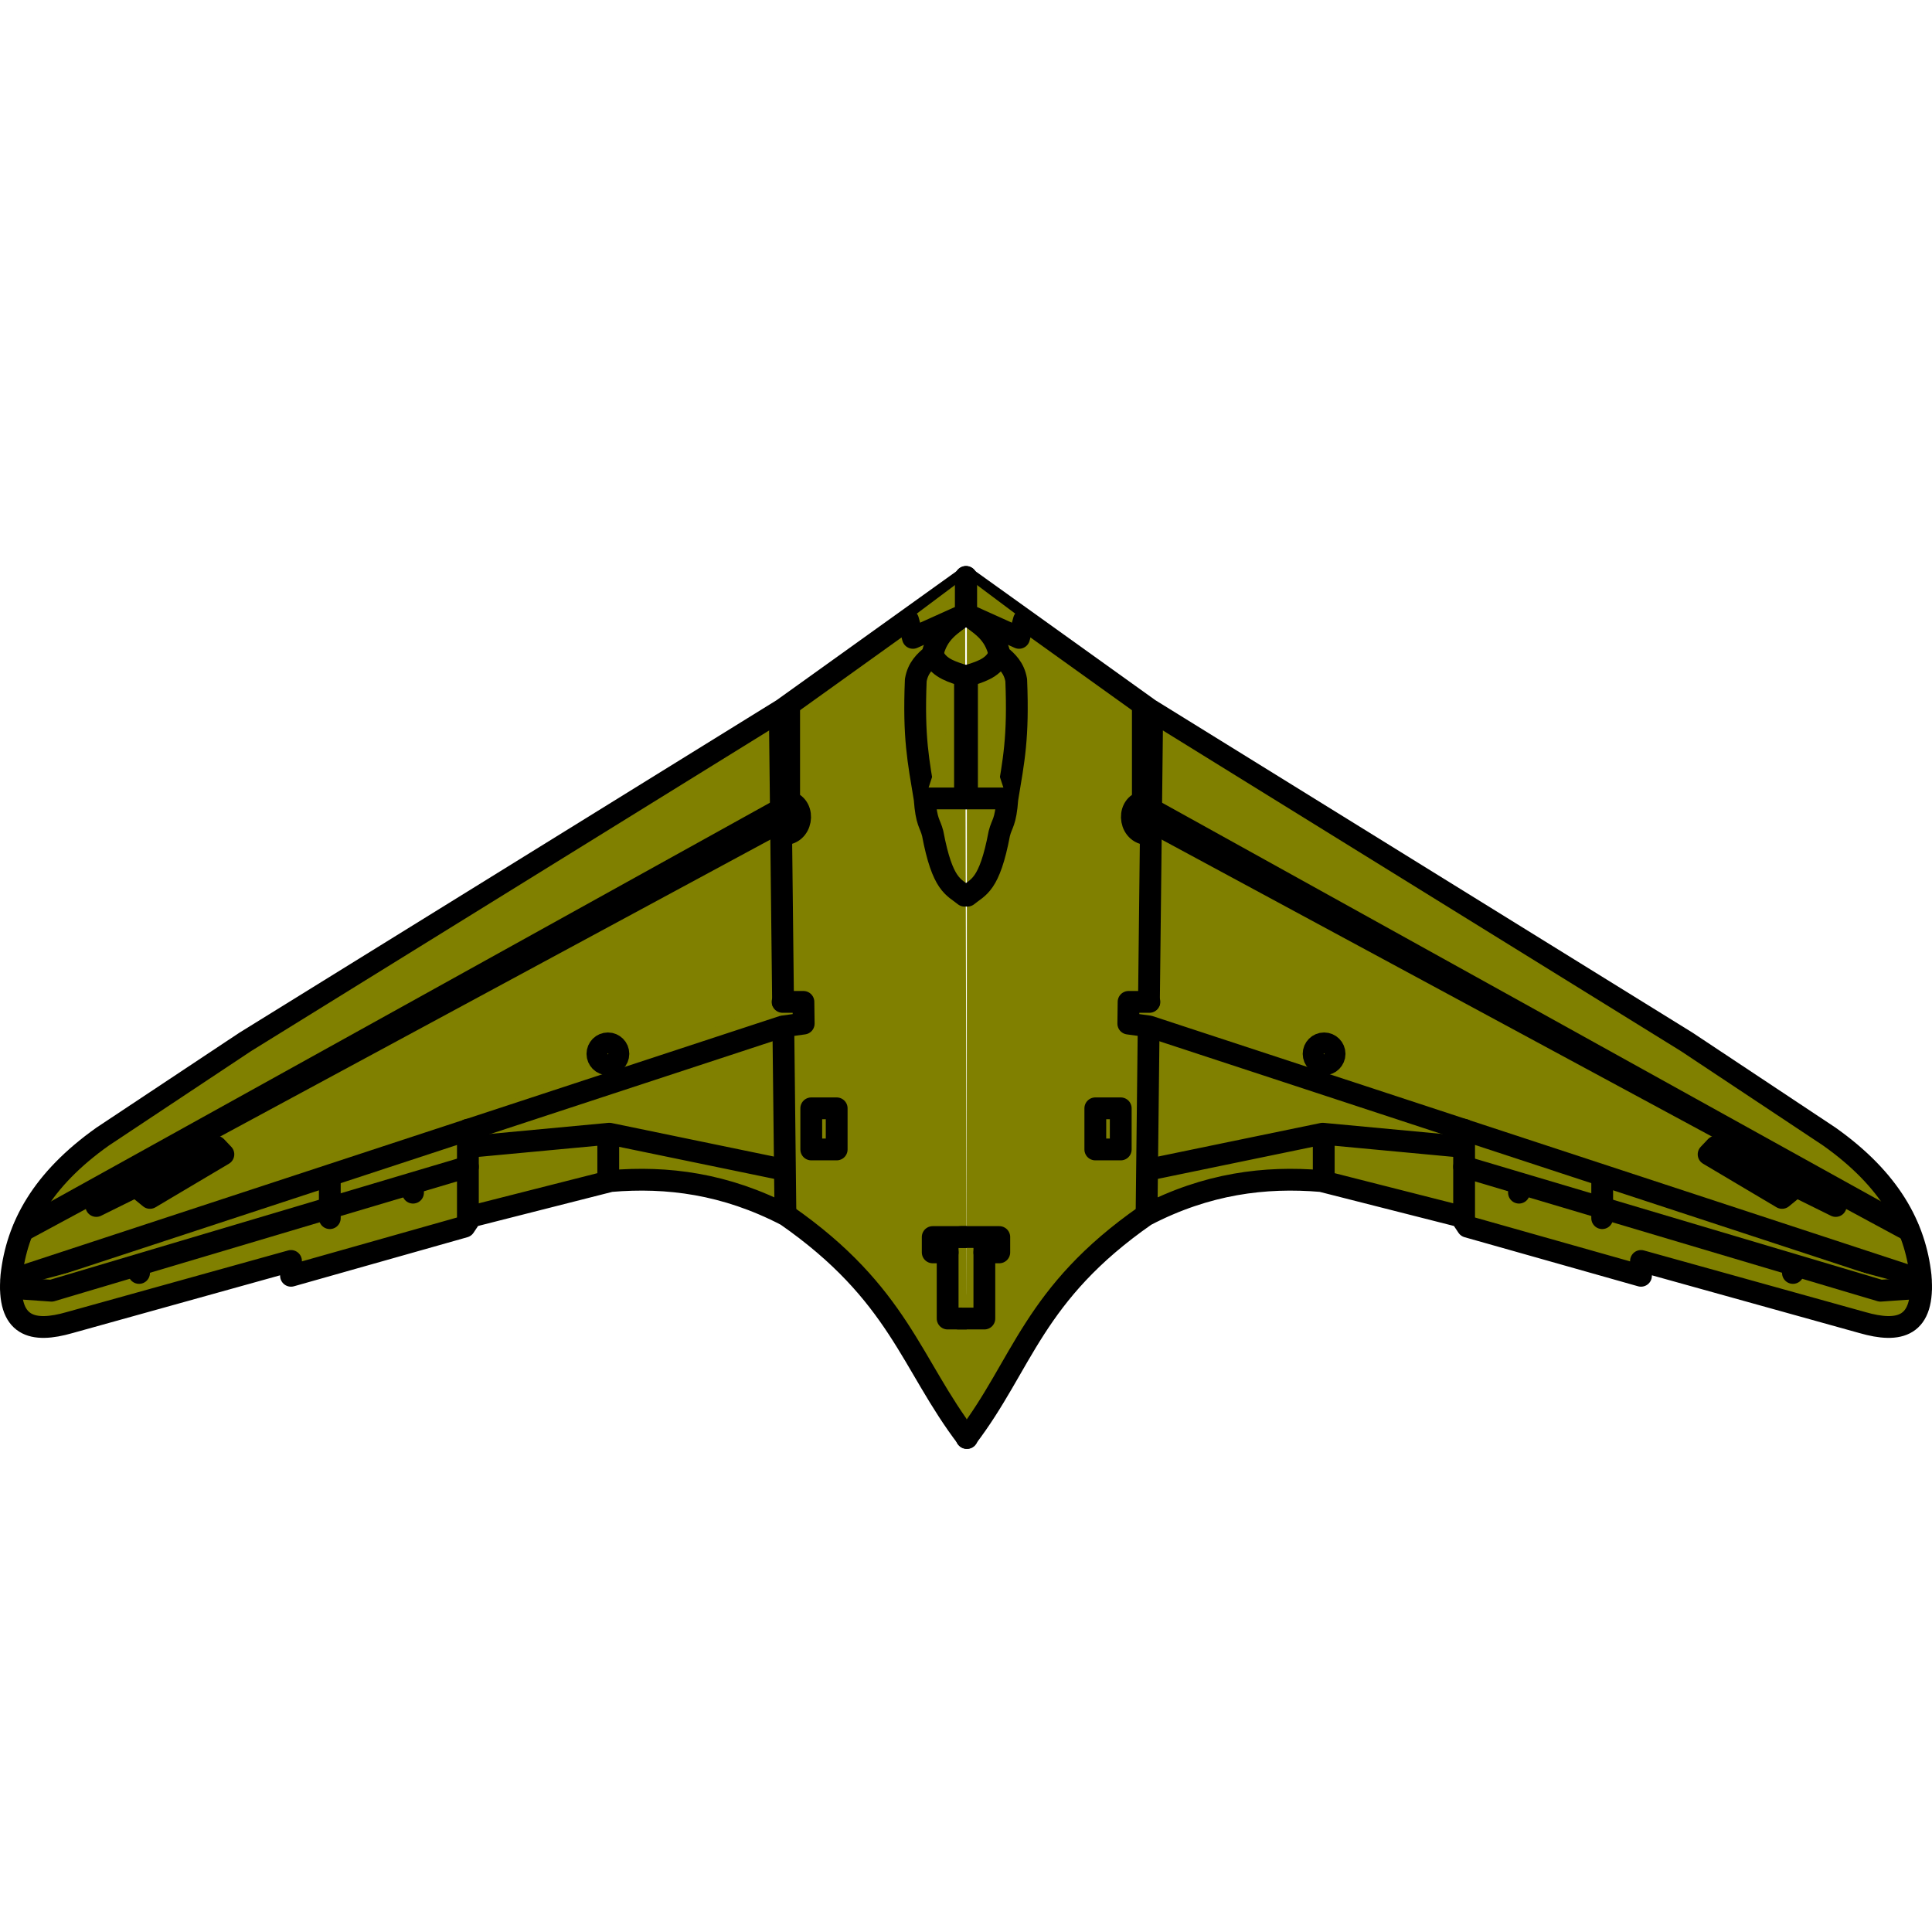
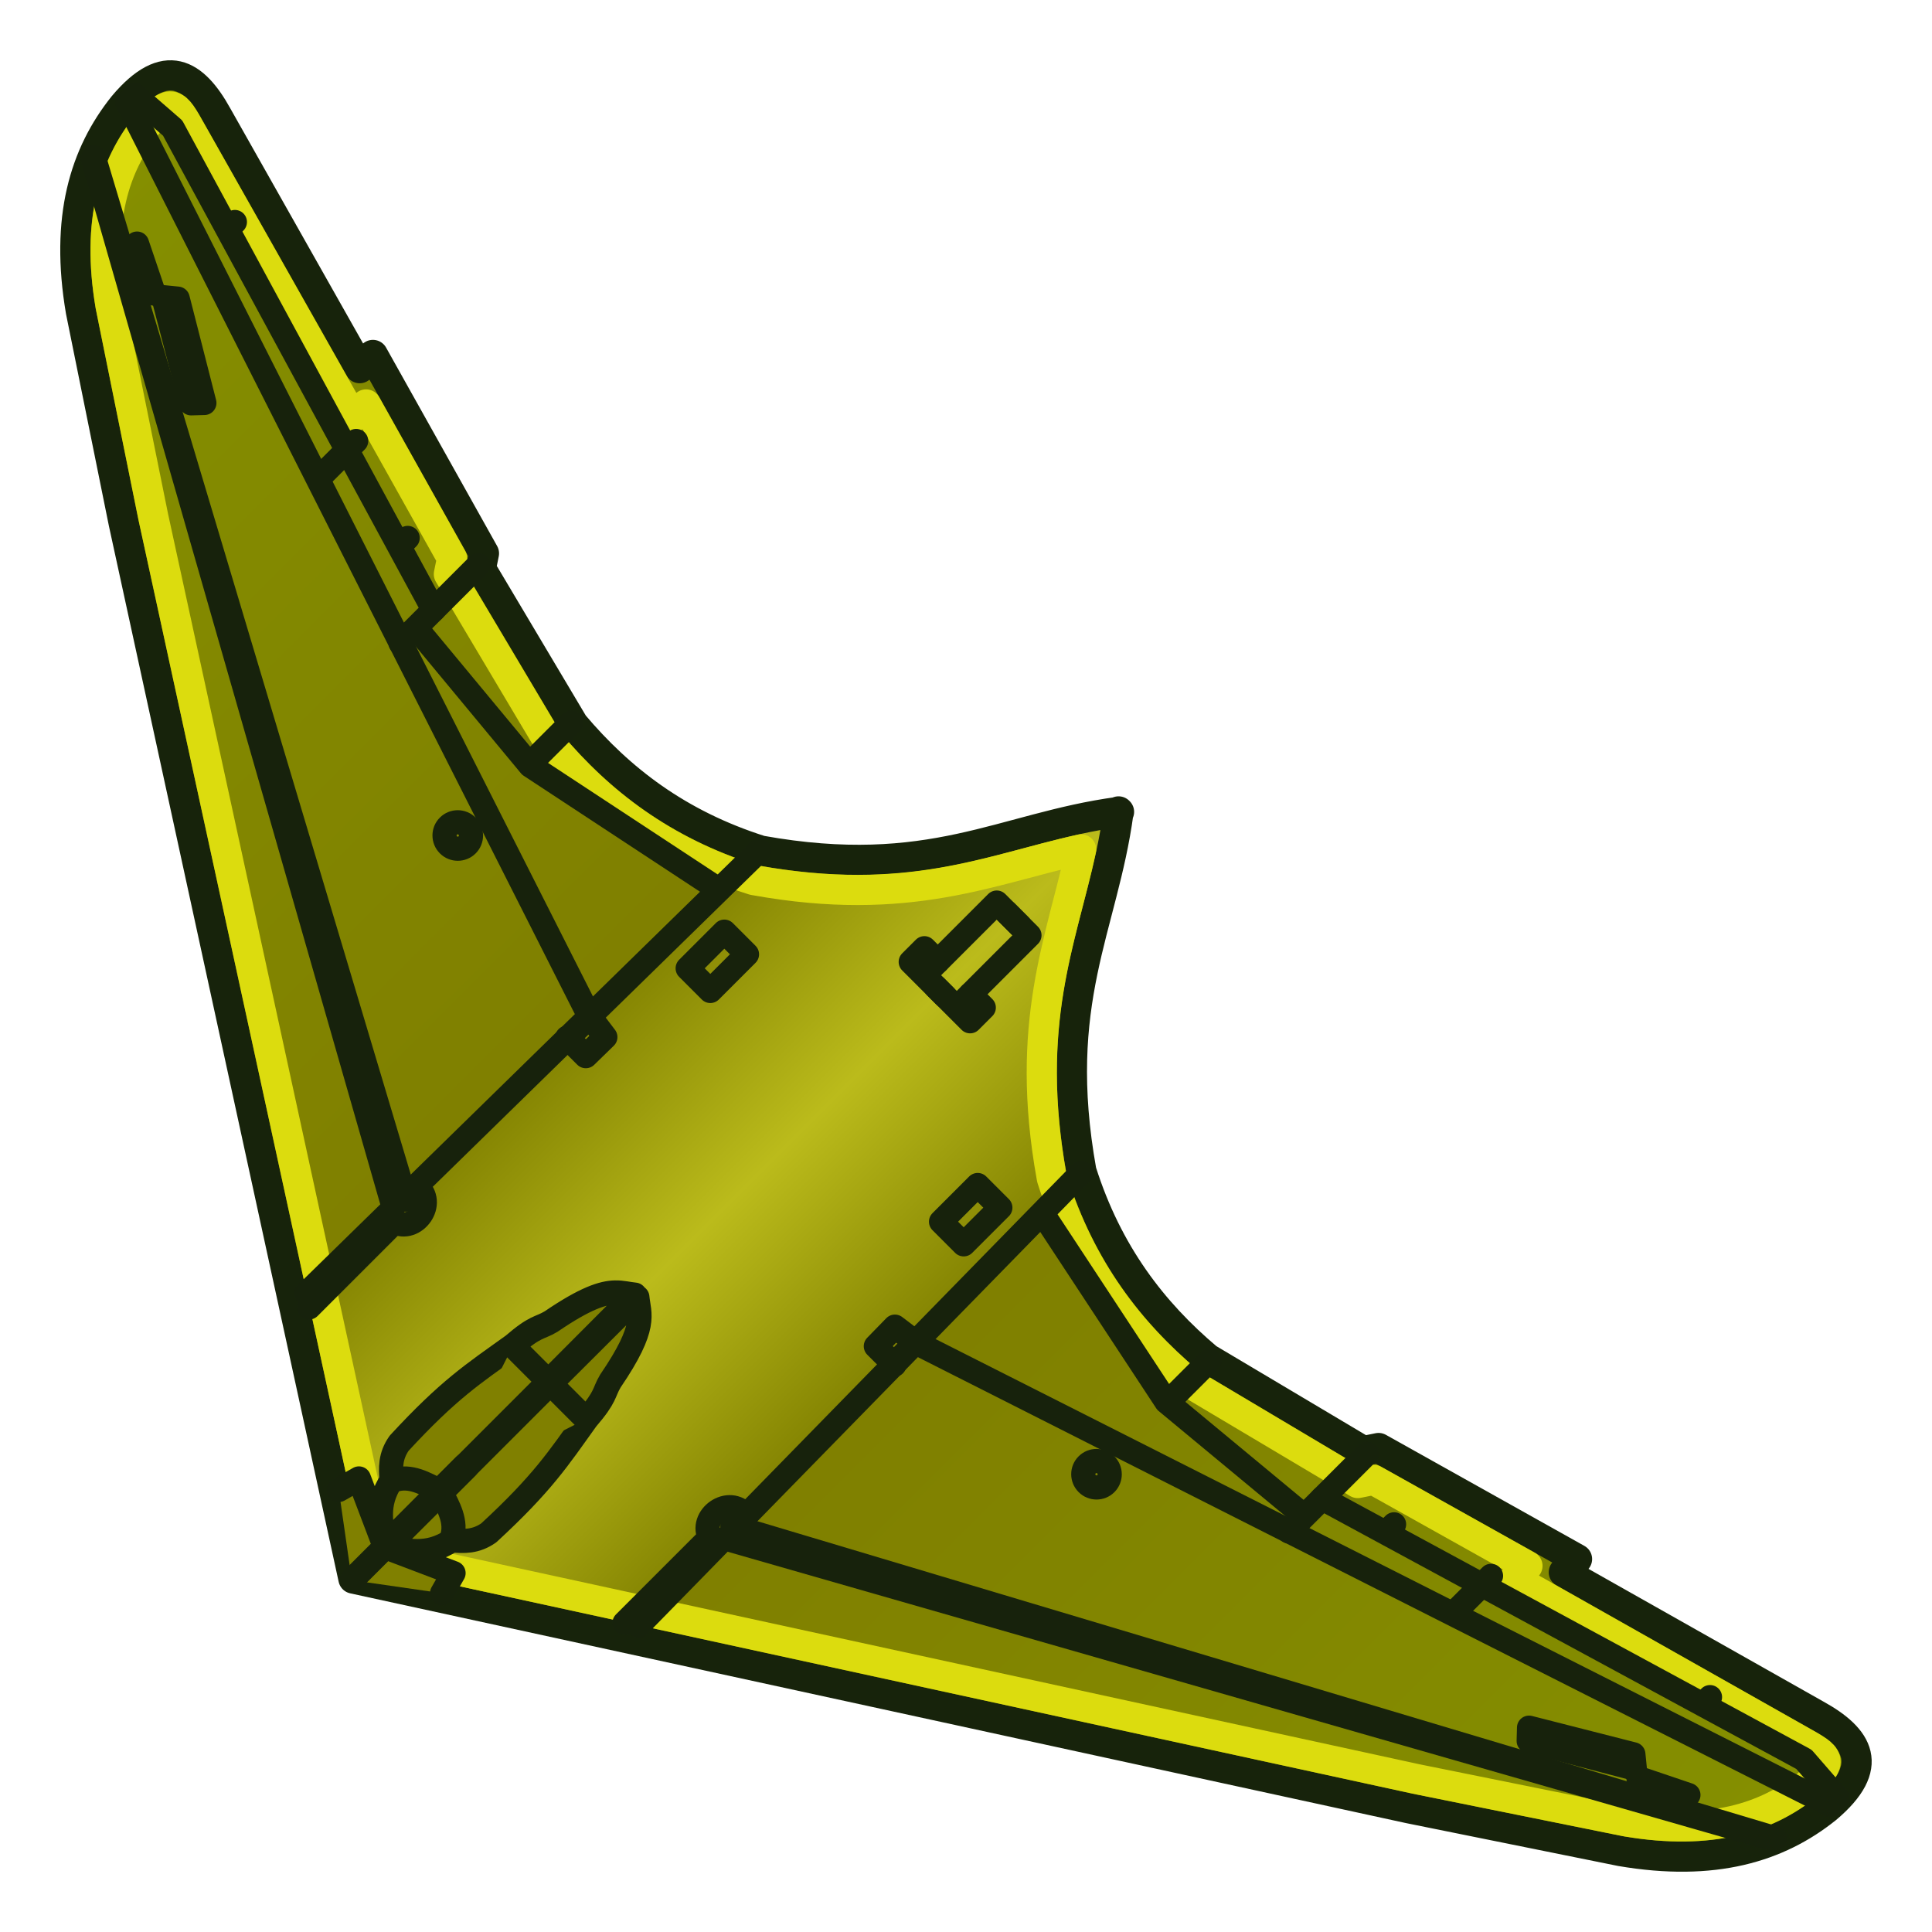
- <svg xmlns="http://www.w3.org/2000/svg" width="64" height="64" id="svg2" version="1.1">
-   <defs id="defs4" />
-   <g id="layer2" transform="translate(-19.17554,-217.8161)">
-     <g id="g3043" style="fill:#808000;stroke:#000000;stroke-width:5;stroke-miterlimit:4;stroke-dasharray:none" transform="matrix(0.1444112,0,0,0.1444112,16.60443,222.5759)">
-       <path id="path2997" d="m 239.163,99.753 -41.835,29.988 -123.242,76.284 -32.723,21.728 c -14.002,9.924 -19.707,20.701 -20.943,31.938 -1.013,11.808 4.911,13.166 13.351,10.733 L 84.557,256.288 v 3.403 l 39.791,-11.257 1.571,-2.356 31.938,-8.115 c 13,-1.109 26.33,0.592 40.315,7.854 25.882,18.009 28.548,34.168 41.468,51.079" style="color:#000000;display:inline;overflow:visible;visibility:visible;fill:#808000;stroke:#000000;stroke-width:5;stroke-linecap:round;stroke-linejoin:round;stroke-miterlimit:4;stroke-dasharray:none;stroke-dashoffset:0;stroke-opacity:1;marker:none;enable-background:accumulate" />
-       <path id="path2999" d="m 196.68,130.389 1.296,115.231" style="color:#000000;display:inline;overflow:visible;visibility:visible;fill:#808000;stroke:#000000;stroke-width:5;stroke-linecap:round;stroke-linejoin:round;stroke-miterlimit:4;stroke-dasharray:none;stroke-dashoffset:0;stroke-opacity:1;marker:none;enable-background:accumulate" />
-       <path id="path3001" d="m 198.826,128.93 v 21.99 c 4.02,1.144 3.054,7.851 -1.636,7.461" style="color:#000000;display:inline;overflow:visible;visibility:visible;fill:#808000;stroke:#000000;stroke-width:5;stroke-linecap:round;stroke-linejoin:round;stroke-miterlimit:4;stroke-dasharray:none;stroke-dashoffset:0;stroke-opacity:1;marker:none;enable-background:accumulate" />
-       <path id="path3003" d="m 197.321,196.863 h 4.778 l 0.066,4.974 -4.778,0.654 -176.932,58.123" style="color:#000000;display:inline;overflow:visible;visibility:visible;fill:#808000;stroke:#000000;stroke-width:5;stroke-linecap:round;stroke-linejoin:round;stroke-miterlimit:4;stroke-dasharray:none;stroke-dashoffset:0;stroke-opacity:1;marker:none;enable-background:accumulate" />
-       <path id="path3005" d="m 20.362,262.465 9.256,0.648 95.516,-28.422" style="color:#000000;display:inline;overflow:visible;visibility:visible;fill:#808000;stroke:#000000;stroke-width:5;stroke-linecap:round;stroke-linejoin:round;stroke-miterlimit:4;stroke-dasharray:none;stroke-dashoffset:0;stroke-opacity:1;marker:none;enable-background:accumulate" />
-       <path id="path3007" d="m 93.458,236.785 v 9.686" style="color:#000000;display:inline;overflow:visible;visibility:visible;fill:#808000;stroke:#000000;stroke-width:5;stroke-linecap:round;stroke-linejoin:round;stroke-miterlimit:4;stroke-dasharray:none;stroke-dashoffset:0;stroke-opacity:1;marker:none;enable-background:accumulate" />
-       <path id="path3009" d="M 125.134,246.21 V 226.183" style="color:#000000;display:inline;overflow:visible;visibility:visible;fill:#808000;stroke:#000000;stroke-width:5;stroke-linecap:round;stroke-linejoin:round;stroke-miterlimit:4;stroke-dasharray:none;stroke-dashoffset:0;stroke-opacity:1;marker:none;enable-background:accumulate" />
-       <path id="path3011" d="m 125.395,230.11 32.2,-3.011 39.922,8.246" style="color:#000000;display:inline;overflow:visible;visibility:visible;fill:#808000;stroke:#000000;stroke-width:5;stroke-linecap:round;stroke-linejoin:round;stroke-miterlimit:4;stroke-dasharray:none;stroke-dashoffset:0;stroke-opacity:1;marker:none;enable-background:accumulate" />
-       <path id="path3013" d="m 157.333,227.23 v 10.733" style="color:#000000;display:inline;overflow:visible;visibility:visible;fill:#808000;stroke:#000000;stroke-width:5;stroke-linecap:round;stroke-linejoin:round;stroke-miterlimit:4;stroke-dasharray:none;stroke-dashoffset:0;stroke-opacity:1;marker:none;enable-background:accumulate" />
-       <path id="path3015" d="m 112.547,238.679 v 1.944" style="color:#000000;display:inline;overflow:visible;visibility:visible;fill:#808000;stroke:#000000;stroke-width:5;stroke-linecap:round;stroke-linejoin:round;stroke-miterlimit:4;stroke-dasharray:none;stroke-dashoffset:0;stroke-opacity:1;marker:none;enable-background:accumulate" />
-       <path id="path3017" d="m 49.702,257.467 v 1.573" style="color:#000000;display:inline;overflow:visible;visibility:visible;fill:#808000;stroke:#000000;stroke-width:5;stroke-linecap:round;stroke-linejoin:round;stroke-miterlimit:4;stroke-dasharray:none;stroke-dashoffset:0;stroke-opacity:1;marker:none;enable-background:accumulate" />
-       <path id="path3019" d="m 39.891,243.677 8.608,-4.258" style="color:#000000;display:inline;overflow:visible;visibility:visible;fill:#808000;stroke:#000000;stroke-width:5;stroke-linecap:round;stroke-linejoin:round;stroke-miterlimit:4;stroke-dasharray:none;stroke-dashoffset:0;stroke-opacity:1;marker:none;enable-background:accumulate" />
-       <path id="path3021" d="m 50.165,240.16 17.215,-10.089 1.666,1.759 -16.845,9.996 z" style="color:#000000;display:inline;overflow:visible;visibility:visible;fill:#808000;stroke:#000000;stroke-width:5;stroke-linecap:round;stroke-linejoin:round;stroke-miterlimit:4;stroke-dasharray:none;stroke-dashoffset:0;stroke-opacity:1;marker:none;enable-background:accumulate" />
-       <path id="path3023" d="M 23.231,249.23 197.387,155.239" style="color:#000000;display:inline;overflow:visible;visibility:visible;fill:#808000;stroke:#000000;stroke-width:5;stroke-linecap:round;stroke-linejoin:round;stroke-miterlimit:4;stroke-dasharray:none;stroke-dashoffset:0;stroke-opacity:1;marker:none;enable-background:accumulate" />
-       <path id="path3025" d="M 196.732,152.752 23.231,248.952" style="color:#000000;display:inline;overflow:visible;visibility:visible;fill:#808000;stroke:#000000;stroke-width:5;stroke-linecap:round;stroke-linejoin:round;stroke-miterlimit:4;stroke-dasharray:none;stroke-dashoffset:0;stroke-opacity:1;marker:none;enable-background:accumulate" />
-       <circle id="path3027" style="color:#000000;display:inline;overflow:visible;visibility:visible;fill:#808000;stroke:#000000;stroke-width:5;stroke-linecap:round;stroke-linejoin:round;stroke-miterlimit:4;stroke-dasharray:none;stroke-dashoffset:0;stroke-opacity:1;marker:none;enable-background:accumulate" cx="157.251" cy="208.783" r="2.406" />
-       <rect y="221.278" x="203.899" height="9.435" width="5.831" id="rect3029" style="color:#000000;display:inline;overflow:visible;visibility:visible;fill:#808000;stroke:#000000;stroke-width:5;stroke-linecap:round;stroke-linejoin:round;stroke-miterlimit:4;stroke-dasharray:none;stroke-dashoffset:0;stroke-opacity:1;marker:none;enable-background:accumulate" />
-       <path id="path3031" d="m 241.107,269.5 h -5.924 v -18.233" style="color:#000000;display:inline;overflow:visible;visibility:visible;fill:#808000;stroke:#000000;stroke-width:5;stroke-linecap:round;stroke-linejoin:round;stroke-miterlimit:4;stroke-dasharray:none;stroke-dashoffset:0;stroke-opacity:1;marker:none;enable-background:accumulate" />
-       <path id="path3033" d="m 235.183,254.321 h -3.425 v -3.517 h 8.793" style="color:#000000;display:inline;overflow:visible;visibility:visible;fill:#808000;stroke:#000000;stroke-width:5;stroke-linecap:round;stroke-linejoin:round;stroke-miterlimit:4;stroke-dasharray:none;stroke-dashoffset:0;stroke-opacity:1;marker:none;enable-background:accumulate" />
-       <path id="path3035" d="m 239.348,99.383 v 8.515 l -12.125,5.461 -1.111,-4.072" style="color:#000000;display:inline;overflow:visible;visibility:visible;fill:#808000;stroke:#000000;stroke-width:5;stroke-linecap:round;stroke-linejoin:round;stroke-miterlimit:4;stroke-dasharray:none;stroke-dashoffset:0;stroke-opacity:1;marker:none;enable-background:accumulate" />
-       <path id="path3037" d="m 239.163,107.991 c -2.984,2.328 -6.391,3.969 -7.497,9.348 -1.694,1.397 -3.312,2.887 -3.795,5.738 -0.534,13.281 0.578,18.386 2.036,27.211 0.41,5.548 1.222,5.476 1.851,7.96 2.265,11.973 4.811,12.186 7.312,14.254" style="color:#000000;display:inline;overflow:visible;visibility:visible;fill:#808000;stroke:#000000;stroke-width:5;stroke-linecap:round;stroke-linejoin:round;stroke-miterlimit:4;stroke-dasharray:none;stroke-dashoffset:0;stroke-opacity:1;marker:none;enable-background:accumulate" />
-       <path id="path3039" d="m 239.255,122.152 c -2.857,-0.952 -5.882,-1.68 -7.312,-4.535" style="color:#000000;display:inline;overflow:visible;visibility:visible;fill:#808000;stroke:#000000;stroke-width:5;stroke-linecap:round;stroke-linejoin:round;stroke-miterlimit:4;stroke-dasharray:none;stroke-dashoffset:0;stroke-opacity:1;marker:none;enable-background:accumulate" />
-       <path id="path3041" d="m 230,150.196 h 9.163 v -27.952" style="color:#000000;display:inline;overflow:visible;visibility:visible;fill:#808000;stroke:#000000;stroke-width:5;stroke-linecap:round;stroke-linejoin:round;stroke-miterlimit:4;stroke-dasharray:none;stroke-dashoffset:0;stroke-opacity:1;marker:none;enable-background:accumulate" />
-     </g>
-     <g id="g3068" transform="matrix(-0.1444112,0,0,0.1444112,85.74664,222.5759)" style="fill:#808000;stroke:#000000;stroke-width:5;stroke-miterlimit:4;stroke-dasharray:none">
-       <path style="color:#000000;display:inline;overflow:visible;visibility:visible;fill:#808000;stroke:#000000;stroke-width:5;stroke-linecap:round;stroke-linejoin:round;stroke-miterlimit:4;stroke-dasharray:none;stroke-dashoffset:0;stroke-opacity:1;marker:none;enable-background:accumulate" d="m 239.163,99.753 -41.835,29.988 -123.242,76.284 -32.723,21.728 c -14.002,9.924 -19.707,20.701 -20.943,31.938 -1.013,11.808 4.911,13.166 13.351,10.733 L 84.557,256.288 v 3.403 l 39.791,-11.257 1.571,-2.356 31.938,-8.115 c 13,-1.109 26.33,0.592 40.315,7.854 25.882,18.009 28.155,34.168 41.075,51.079" id="path3070" />
-       <path style="color:#000000;display:inline;overflow:visible;visibility:visible;fill:#808000;stroke:#000000;stroke-width:5;stroke-linecap:round;stroke-linejoin:round;stroke-miterlimit:4;stroke-dasharray:none;stroke-dashoffset:0;stroke-opacity:1;marker:none;enable-background:accumulate" d="m 196.68,130.389 1.296,115.231" id="path3072" />
-       <path style="color:#000000;display:inline;overflow:visible;visibility:visible;fill:#808000;stroke:#000000;stroke-width:5;stroke-linecap:round;stroke-linejoin:round;stroke-miterlimit:4;stroke-dasharray:none;stroke-dashoffset:0;stroke-opacity:1;marker:none;enable-background:accumulate" d="m 198.826,128.93 v 21.99 c 4.02,1.144 3.054,7.851 -1.636,7.461" id="path3074" />
-       <path style="color:#000000;display:inline;overflow:visible;visibility:visible;fill:#808000;stroke:#000000;stroke-width:5;stroke-linecap:round;stroke-linejoin:round;stroke-miterlimit:4;stroke-dasharray:none;stroke-dashoffset:0;stroke-opacity:1;marker:none;enable-background:accumulate" d="m 197.321,196.863 h 4.778 l 0.066,4.974 -4.778,0.654 -176.932,58.123" id="path3076" />
-       <path style="color:#000000;display:inline;overflow:visible;visibility:visible;fill:#808000;stroke:#000000;stroke-width:5;stroke-linecap:round;stroke-linejoin:round;stroke-miterlimit:4;stroke-dasharray:none;stroke-dashoffset:0;stroke-opacity:1;marker:none;enable-background:accumulate" d="m 20.362,262.465 9.256,0.648 95.516,-28.422" id="path3078" />
-       <path style="color:#000000;display:inline;overflow:visible;visibility:visible;fill:#808000;stroke:#000000;stroke-width:5;stroke-linecap:round;stroke-linejoin:round;stroke-miterlimit:4;stroke-dasharray:none;stroke-dashoffset:0;stroke-opacity:1;marker:none;enable-background:accumulate" d="m 93.458,236.785 v 9.686" id="path3080" />
-       <path style="color:#000000;display:inline;overflow:visible;visibility:visible;fill:#808000;stroke:#000000;stroke-width:5;stroke-linecap:round;stroke-linejoin:round;stroke-miterlimit:4;stroke-dasharray:none;stroke-dashoffset:0;stroke-opacity:1;marker:none;enable-background:accumulate" d="M 125.134,246.21 V 226.183" id="path3082" />
-       <path style="color:#000000;display:inline;overflow:visible;visibility:visible;fill:#808000;stroke:#000000;stroke-width:5;stroke-linecap:round;stroke-linejoin:round;stroke-miterlimit:4;stroke-dasharray:none;stroke-dashoffset:0;stroke-opacity:1;marker:none;enable-background:accumulate" d="m 125.395,230.11 32.2,-3.011 39.922,8.246" id="path3084" />
-       <path style="color:#000000;display:inline;overflow:visible;visibility:visible;fill:#808000;stroke:#000000;stroke-width:5;stroke-linecap:round;stroke-linejoin:round;stroke-miterlimit:4;stroke-dasharray:none;stroke-dashoffset:0;stroke-opacity:1;marker:none;enable-background:accumulate" d="m 157.333,227.23 v 10.733" id="path3086" />
-       <path style="color:#000000;display:inline;overflow:visible;visibility:visible;fill:#808000;stroke:#000000;stroke-width:5;stroke-linecap:round;stroke-linejoin:round;stroke-miterlimit:4;stroke-dasharray:none;stroke-dashoffset:0;stroke-opacity:1;marker:none;enable-background:accumulate" d="m 112.547,238.679 v 1.944" id="path3088" />
-       <path style="color:#000000;display:inline;overflow:visible;visibility:visible;fill:#808000;stroke:#000000;stroke-width:5;stroke-linecap:round;stroke-linejoin:round;stroke-miterlimit:4;stroke-dasharray:none;stroke-dashoffset:0;stroke-opacity:1;marker:none;enable-background:accumulate" d="m 49.702,257.467 v 1.573" id="path3090" />
-       <path style="color:#000000;display:inline;overflow:visible;visibility:visible;fill:#808000;stroke:#000000;stroke-width:5;stroke-linecap:round;stroke-linejoin:round;stroke-miterlimit:4;stroke-dasharray:none;stroke-dashoffset:0;stroke-opacity:1;marker:none;enable-background:accumulate" d="m 39.891,243.677 8.608,-4.258" id="path3092" />
-       <path style="color:#000000;display:inline;overflow:visible;visibility:visible;fill:#808000;stroke:#000000;stroke-width:5;stroke-linecap:round;stroke-linejoin:round;stroke-miterlimit:4;stroke-dasharray:none;stroke-dashoffset:0;stroke-opacity:1;marker:none;enable-background:accumulate" d="m 50.165,240.16 17.215,-10.089 1.666,1.759 -16.845,9.996 z" id="path3094" />
-       <path style="color:#000000;display:inline;overflow:visible;visibility:visible;fill:#808000;stroke:#000000;stroke-width:5;stroke-linecap:round;stroke-linejoin:round;stroke-miterlimit:4;stroke-dasharray:none;stroke-dashoffset:0;stroke-opacity:1;marker:none;enable-background:accumulate" d="M 23.231,249.23 197.387,155.239" id="path3096" />
-       <path style="color:#000000;display:inline;overflow:visible;visibility:visible;fill:#808000;stroke:#000000;stroke-width:5;stroke-linecap:round;stroke-linejoin:round;stroke-miterlimit:4;stroke-dasharray:none;stroke-dashoffset:0;stroke-opacity:1;marker:none;enable-background:accumulate" d="M 196.732,152.752 23.231,248.952" id="path3098" />
-       <circle style="color:#000000;display:inline;overflow:visible;visibility:visible;fill:#808000;stroke:#000000;stroke-width:5;stroke-linecap:round;stroke-linejoin:round;stroke-miterlimit:4;stroke-dasharray:none;stroke-dashoffset:0;stroke-opacity:1;marker:none;enable-background:accumulate" id="path3100" cx="157.251" cy="208.783" r="2.406" />
-       <rect style="color:#000000;display:inline;overflow:visible;visibility:visible;fill:#808000;stroke:#000000;stroke-width:5;stroke-linecap:round;stroke-linejoin:round;stroke-miterlimit:4;stroke-dasharray:none;stroke-dashoffset:0;stroke-opacity:1;marker:none;enable-background:accumulate" id="rect3102" width="5.831" height="9.435" x="203.899" y="221.278" />
-       <path style="color:#000000;display:inline;overflow:visible;visibility:visible;fill:#808000;stroke:#000000;stroke-width:5;stroke-linecap:round;stroke-linejoin:round;stroke-miterlimit:4;stroke-dasharray:none;stroke-dashoffset:0;stroke-opacity:1;marker:none;enable-background:accumulate" d="m 241.107,269.5 h -5.924 v -18.233" id="path3104" />
-       <path style="color:#000000;display:inline;overflow:visible;visibility:visible;fill:#808000;stroke:#000000;stroke-width:5;stroke-linecap:round;stroke-linejoin:round;stroke-miterlimit:4;stroke-dasharray:none;stroke-dashoffset:0;stroke-opacity:1;marker:none;enable-background:accumulate" d="m 235.183,254.321 h -3.425 v -3.517 h 8.793" id="path3106" />
-       <path style="color:#000000;display:inline;overflow:visible;visibility:visible;fill:#808000;stroke:#000000;stroke-width:5;stroke-linecap:round;stroke-linejoin:round;stroke-miterlimit:4;stroke-dasharray:none;stroke-dashoffset:0;stroke-opacity:1;marker:none;enable-background:accumulate" d="m 239.348,99.383 v 8.515 l -12.125,5.461 -1.111,-4.072" id="path3108" />
-       <path style="color:#000000;display:inline;overflow:visible;visibility:visible;fill:#808000;stroke:#000000;stroke-width:5;stroke-linecap:round;stroke-linejoin:round;stroke-miterlimit:4;stroke-dasharray:none;stroke-dashoffset:0;stroke-opacity:1;marker:none;enable-background:accumulate" d="m 239.163,107.991 c -2.984,2.328 -6.391,3.969 -7.497,9.348 -1.694,1.397 -3.312,2.887 -3.795,5.738 -0.534,13.281 0.578,18.386 2.036,27.211 0.41,5.548 1.222,5.476 1.851,7.96 2.265,11.973 4.811,12.186 7.312,14.254" id="path3110" />
-       <path style="color:#000000;display:inline;overflow:visible;visibility:visible;fill:#808000;stroke:#000000;stroke-width:5;stroke-linecap:round;stroke-linejoin:round;stroke-miterlimit:4;stroke-dasharray:none;stroke-dashoffset:0;stroke-opacity:1;marker:none;enable-background:accumulate" d="m 239.255,122.152 c -2.857,-0.952 -5.882,-1.68 -7.312,-4.535" id="path3112" />
-       <path style="color:#000000;display:inline;overflow:visible;visibility:visible;fill:#808000;stroke:#000000;stroke-width:5;stroke-linecap:round;stroke-linejoin:round;stroke-miterlimit:4;stroke-dasharray:none;stroke-dashoffset:0;stroke-opacity:1;marker:none;enable-background:accumulate" d="m 230,150.196 h 9.163 v -27.952" id="path3114" />
+ <svg xmlns="http://www.w3.org/2000/svg" xmlns:xlink="http://www.w3.org/1999/xlink" width="64" height="64" id="svg2869" version="1.1" viewBox="0 0 64 64">
+   <defs id="defs2871">
+     <linearGradient id="linearGradient233">
+       <stop style="stop-color:#859000;stop-opacity:1;" offset="0" id="stop233" />
+       <stop style="stop-color:#808000;stop-opacity:1;" offset="0.4" id="stop237" />
+       <stop style="stop-color:#bbbb1b;stop-opacity:1;" offset="0.5" id="stop235" />
+       <stop style="stop-color:#808000;stop-opacity:1;" offset="0.6" id="stop236" />
+       <stop style="stop-color:#859000;stop-opacity:1;" offset="1" id="stop234" />
+     </linearGradient>
+     <linearGradient id="linearGradient5">
+       <stop style="stop-color:#ef2929;stop-opacity:1;" offset="0" id="stop19" />
+       <stop style="stop-color:#ef2929;stop-opacity:0;" offset="1" id="stop20" />
+     </linearGradient>
+     <linearGradient id="swatch18">
+       <stop style="stop-color:#ef2929;stop-opacity:1;" offset="0" id="stop18" />
+     </linearGradient>
+     <linearGradient id="swatch15">
+       <stop style="stop-color:#3d0000;stop-opacity:1;" offset="0" id="stop15" />
+     </linearGradient>
+     <linearGradient id="linearGradient5-1">
+       <stop style="stop-color:#ef2929;stop-opacity:1;" offset="0" id="stop5" />
+       <stop style="stop-color:#ef2929;stop-opacity:0;" offset="1" id="stop6" />
+     </linearGradient>
+     <linearGradient id="linearGradient3836-9">
+       <stop style="stop-color:#a40000;stop-opacity:1" offset="0" id="stop3838-8" />
+       <stop style="stop-color:#ef2929;stop-opacity:1" offset="1" id="stop3840-1" />
+     </linearGradient>
+     <linearGradient xlink:href="#linearGradient233" id="linearGradient234" x1="0.861" y1="32.026" x2="63.139" y2="32.026" gradientUnits="userSpaceOnUse" />
+   </defs>
+   <g id="layer3" style="display:inline">
+     <g id="g237" transform="matrix(-0.9210053,-0.9210053,0.9210053,-0.9210053,24.37301,98.57131)" style="stroke-width:0.768">
+       <path id="path230" style="color:#000000;display:inline;overflow:visible;visibility:visible;fill:url(#linearGradient234);stroke:#17230b;stroke-width:0.768;stroke-linecap:round;stroke-linejoin:round;stroke-miterlimit:4;stroke-dasharray:none;stroke-dashoffset:0;stroke-opacity:1;marker:none;enable-background:accumulate" d="m 8.883,33.102 -4.576,3.037 c -1.958,1.387 -2.757,2.894 -2.93,4.465 -0.142,1.651 0.687,1.84 1.867,1.5 l 7.102,-1.975 v 0.475 l 5.566,-1.572 0.219,-0.33 4.467,-1.135 c 1.818,-0.155 3.681,0.083 5.637,1.098 3.609,2.51 3.992,4.763 5.785,7.119 v 0.021 c 0.003,-0.003 0.005,-0.006 0.008,-0.01 0.003,0.003 0.005,0.006 0.008,0.01 v -0.021 c 1.792,-2.356 2.122,-4.609 5.73,-7.119 1.956,-1.015 3.819,-1.253 5.637,-1.098 l 4.467,1.135 0.219,0.33 5.566,1.572 v -0.475 l 7.102,1.975 c 1.18,0.34 2.009,0.151 1.867,-1.5 -0.173,-1.571 -0.972,-3.078 -2.93,-4.465 L 55.117,33.102 32,18.248 Z" />
+       <path id="path231" style="color:#000000;display:inline;overflow:visible;visibility:visible;fill:#000000;fill-opacity:0;stroke:#dcdc0e;stroke-width:0.768;stroke-linecap:round;stroke-linejoin:round;stroke-miterlimit:4;stroke-dasharray:none;stroke-dashoffset:0;stroke-opacity:1;marker:none;enable-background:accumulate" d="m 32,19.16 22.693,14.582 4.557,3.023 0.02,0.014 c 1.77,1.261 2.441,2.588 2.588,3.896 0.082,0.965 -0.142,0.905 -0.896,0.688 l -8.074,-2.244 v 0.471 l -4.314,-1.219 -0.227,-0.342 -4.814,-1.223 -0.064,-0.006 c -1.942,-0.166 -3.949,0.089 -6.055,1.182 l -0.045,0.023 -0.039,0.027 c -3.251,2.261 -4.026,4.415 -5.303,6.416 -1.29,-2.004 -2.103,-4.155 -5.354,-6.416 l -0.039,-0.027 -0.045,-0.023 c -2.106,-1.093 -4.112,-1.347 -6.055,-1.182 l -0.064,0.006 -4.814,1.223 -0.227,0.342 -4.314,1.219 V 39.119 L 3.031,41.365 c -0.747,0.215 -0.97,0.275 -0.889,-0.689 2.185e-4,-0.003 -2.229e-4,-0.003 0,-0.006 0.148,-1.307 0.82,-2.632 2.588,-3.891 l 0.014,-0.008 c 0.002,-0.002 0.004,-0.004 0.006,-0.006 l 4.547,-3.018 0.01,-0.006 z" />
+       <path id="path2999" d="M 26.027,22.53 26.208,38.637" style="color:#000000;display:inline;overflow:visible;visibility:visible;fill:#808000;stroke:#17220c;stroke-width:0.614;stroke-linecap:round;stroke-linejoin:round;stroke-miterlimit:4;stroke-dasharray:none;stroke-dashoffset:0;stroke-opacity:1;marker:none;enable-background:accumulate" />
+       <path id="path3001" d="m 26.327,22.326 v 3.074 c 0.562,0.16 0.427,1.097 -0.229,1.043" style="color:#000000;display:inline;overflow:visible;visibility:visible;fill:#808000;stroke:#17220c;stroke-width:0.614;stroke-linecap:round;stroke-linejoin:round;stroke-miterlimit:4;stroke-dasharray:none;stroke-dashoffset:0;stroke-opacity:1;marker:none;enable-background:accumulate" />
+       <path id="path3003" d="m 26.116,31.822 h 0.668 l 0.009,0.695 -0.668,0.091 -24.743,8.125" style="color:#000000;display:inline;overflow:visible;visibility:visible;fill:none;stroke:#17220c;stroke-width:0.614;stroke-linecap:round;stroke-linejoin:round;stroke-miterlimit:4;stroke-dasharray:none;stroke-dashoffset:0;stroke-opacity:1;marker:none;enable-background:accumulate" />
+       <path id="path3005" d="m 1.369,40.992 1.294,0.091 13.358,-3.973" style="color:#000000;display:inline;overflow:visible;visibility:visible;fill:none;stroke:#17220c;stroke-width:0.614;stroke-linecap:round;stroke-linejoin:round;stroke-miterlimit:4;stroke-dasharray:none;stroke-dashoffset:0;stroke-opacity:1;marker:none;enable-background:accumulate" />
+       <path id="path3007" d="m 11.591,37.402 v 1.354" style="color:#000000;display:inline;overflow:visible;visibility:visible;fill:none;stroke:#17220c;stroke-width:0.614;stroke-linecap:round;stroke-linejoin:round;stroke-miterlimit:4;stroke-dasharray:none;stroke-dashoffset:0;stroke-opacity:1;marker:none;enable-background:accumulate" />
+       <path id="path3009" d="M 16.021,38.719 V 35.92" style="color:#000000;display:inline;overflow:visible;visibility:visible;fill:none;stroke:#17220c;stroke-width:0.614;stroke-linecap:round;stroke-linejoin:round;stroke-miterlimit:4;stroke-dasharray:none;stroke-dashoffset:0;stroke-opacity:1;marker:none;enable-background:accumulate" />
+       <path id="path3011" d="m 16.058,36.469 4.503,-0.421 5.583,1.153" style="color:#000000;display:inline;overflow:visible;visibility:visible;fill:none;stroke:#17220c;stroke-width:0.614;stroke-linecap:round;stroke-linejoin:round;stroke-miterlimit:4;stroke-dasharray:none;stroke-dashoffset:0;stroke-opacity:1;marker:none;enable-background:accumulate" />
+       <path id="path3013" d="m 20.524,36.066 v 1.5" style="color:#000000;display:inline;overflow:visible;visibility:visible;fill:none;stroke:#17220c;stroke-width:0.614;stroke-linecap:round;stroke-linejoin:round;stroke-miterlimit:4;stroke-dasharray:none;stroke-dashoffset:0;stroke-opacity:1;marker:none;enable-background:accumulate" />
+       <path id="path3015" d="m 14.261,37.667 v 0.272" style="color:#000000;display:inline;overflow:visible;visibility:visible;fill:none;stroke:#17220c;stroke-width:0.614;stroke-linecap:round;stroke-linejoin:round;stroke-miterlimit:4;stroke-dasharray:none;stroke-dashoffset:0;stroke-opacity:1;marker:none;enable-background:accumulate" />
+       <path id="path3017" d="m 5.472,40.293 v 0.22" style="color:#000000;display:inline;overflow:visible;visibility:visible;fill:none;stroke:#17220c;stroke-width:0.614;stroke-linecap:round;stroke-linejoin:round;stroke-miterlimit:4;stroke-dasharray:none;stroke-dashoffset:0;stroke-opacity:1;marker:none;enable-background:accumulate" />
+       <path id="path3019" d="M 4.1,38.365 5.304,37.77" style="color:#000000;display:inline;overflow:visible;visibility:visible;fill:none;stroke:#17220c;stroke-width:0.614;stroke-linecap:round;stroke-linejoin:round;stroke-miterlimit:4;stroke-dasharray:none;stroke-dashoffset:0;stroke-opacity:1;marker:none;enable-background:accumulate" />
+       <path id="path3021" d="M 5.537,37.874 7.945,36.464 8.177,36.709 5.822,38.107 Z" style="color:#000000;display:inline;overflow:visible;visibility:visible;fill:none;stroke:#17220c;stroke-width:0.614;stroke-linecap:round;stroke-linejoin:round;stroke-miterlimit:4;stroke-dasharray:none;stroke-dashoffset:0;stroke-opacity:1;marker:none;enable-background:accumulate" />
+       <path id="path3023" d="M 1.77,39.142 26.125,26.003" style="color:#000000;display:inline;overflow:visible;visibility:visible;fill:#808000;stroke:#17220c;stroke-width:0.614;stroke-linecap:round;stroke-linejoin:round;stroke-miterlimit:4;stroke-dasharray:none;stroke-dashoffset:0;stroke-opacity:1;marker:none;enable-background:accumulate" />
+       <path id="path3025" d="M 26.034,25.656 1.77,39.103" style="color:#000000;display:inline;overflow:visible;visibility:visible;fill:#808000;stroke:#17220c;stroke-width:0.614;stroke-linecap:round;stroke-linejoin:round;stroke-miterlimit:4;stroke-dasharray:none;stroke-dashoffset:0;stroke-opacity:1;marker:none;enable-background:accumulate" />
+       <ellipse id="path3027" style="color:#000000;display:inline;overflow:visible;visibility:visible;fill:none;stroke:#17220c;stroke-width:0.614;stroke-linecap:round;stroke-linejoin:round;stroke-miterlimit:4;stroke-dasharray:none;stroke-dashoffset:0;stroke-opacity:1;marker:none;enable-background:accumulate" cx="20.513" cy="33.488" rx="0.337" ry="0.336" />
+       <rect y="35.234" x="27.036" height="1.319" width="0.815" id="rect3029" style="color:#000000;display:inline;overflow:visible;visibility:visible;fill:none;stroke:#17220c;stroke-width:0.614;stroke-linecap:round;stroke-linejoin:round;stroke-miterlimit:4;stroke-dasharray:none;stroke-dashoffset:0;stroke-opacity:1;marker:none;enable-background:accumulate" />
+       <path id="path3031" d="M 32.24,41.975 H 31.411 V 39.426" style="color:#000000;display:inline;overflow:visible;visibility:visible;fill:none;stroke:#17220c;stroke-width:0.614;stroke-linecap:round;stroke-linejoin:round;stroke-miterlimit:4;stroke-dasharray:none;stroke-dashoffset:0;stroke-opacity:1;marker:none;enable-background:accumulate" />
+       <path id="path3033" d="m 31.411,39.853 h -0.479 v -0.492 h 1.23" style="color:#000000;display:inline;overflow:visible;visibility:visible;fill:none;stroke:#17220c;stroke-width:0.614;stroke-linecap:round;stroke-linejoin:round;stroke-miterlimit:4;stroke-dasharray:none;stroke-dashoffset:0;stroke-opacity:1;marker:none;enable-background:accumulate" />
+       <path id="path3035" d="m 31.994,18.195 v 1.19 l -1.696,0.763 -0.155,-0.569" style="color:#000000;display:inline;overflow:visible;visibility:visible;fill:#808000;stroke:#17220c;stroke-width:0.614;stroke-linecap:round;stroke-linejoin:round;stroke-miterlimit:4;stroke-dasharray:none;stroke-dashoffset:0;stroke-opacity:1;marker:none;enable-background:accumulate" />
+       <path id="path3037" style="color:#000000;display:inline;overflow:visible;visibility:visible;fill:#808000;stroke:#17220c;stroke-width:0.614;stroke-linecap:round;stroke-linejoin:round;stroke-miterlimit:4;stroke-dasharray:none;stroke-dashoffset:0;stroke-opacity:1;marker:none;enable-background:accumulate" d="M 32.439 28.1 C 32.656 27.874 32.87 27.47 33.068 26.424 C 33.156 26.077 33.269 26.086 33.326 25.31 C 33.53 24.077 33.686 23.364 33.612 21.507 C 33.544 21.109 33.318 20.901 33.082 20.705 C 32.927 19.954 32.449 19.725 32.032 19.399 L 32.045 28.416 C 32.176 28.308 32.308 28.236 32.439 28.1 z M 31.955 28.416 L 31.968 19.399 C 31.551 19.725 31.073 19.954 30.918 20.705 C 30.682 20.901 30.456 21.109 30.388 21.507 C 30.314 23.364 30.47 24.077 30.674 25.31 C 30.731 26.086 30.844 26.077 30.932 26.424 C 31.249 28.097 31.606 28.127 31.955 28.416 z " />
+       <path id="path3039" d="M 31.981,21.378 C 31.581,21.245 31.158,21.143 30.958,20.744" style="color:#000000;display:inline;overflow:visible;visibility:visible;fill:#808000;stroke:#17220c;stroke-width:0.614;stroke-linecap:round;stroke-linejoin:round;stroke-miterlimit:4;stroke-dasharray:none;stroke-dashoffset:0;stroke-opacity:1;marker:none;enable-background:accumulate" />
+       <path id="path3041" d="m 30.686,25.298 h 1.281 v -3.907" style="color:#000000;display:inline;overflow:visible;visibility:visible;fill:#808000;stroke:#17220c;stroke-width:0.614;stroke-linecap:round;stroke-linejoin:round;stroke-miterlimit:4;stroke-dasharray:none;stroke-dashoffset:0;stroke-opacity:1;marker:none;enable-background:accumulate" />
+       <path style="color:#000000;display:inline;overflow:visible;visibility:visible;fill:#808000;stroke:#17220c;stroke-width:0.614;stroke-linecap:round;stroke-linejoin:round;stroke-miterlimit:4;stroke-dasharray:none;stroke-dashoffset:0;stroke-opacity:1;marker:none;enable-background:accumulate" d="M 37.973,22.53 37.792,38.637" id="path3072" />
+       <path style="color:#000000;display:inline;overflow:visible;visibility:visible;fill:#808000;stroke:#17220c;stroke-width:0.614;stroke-linecap:round;stroke-linejoin:round;stroke-miterlimit:4;stroke-dasharray:none;stroke-dashoffset:0;stroke-opacity:1;marker:none;enable-background:accumulate" d="m 37.673,22.326 v 3.074 c -0.562,0.16 -0.427,1.097 0.229,1.043" id="path3074" />
+       <path style="color:#000000;display:inline;overflow:visible;visibility:visible;fill:none;stroke:#17220c;stroke-width:0.614;stroke-linecap:round;stroke-linejoin:round;stroke-miterlimit:4;stroke-dasharray:none;stroke-dashoffset:0;stroke-opacity:1;marker:none;enable-background:accumulate" d="m 37.884,31.822 h -0.668 l -0.009,0.695 0.668,0.091 24.743,8.125" id="path3076" />
+       <path style="color:#000000;display:inline;overflow:visible;visibility:visible;fill:none;stroke:#17220c;stroke-width:0.614;stroke-linecap:round;stroke-linejoin:round;stroke-miterlimit:4;stroke-dasharray:none;stroke-dashoffset:0;stroke-opacity:1;marker:none;enable-background:accumulate" d="m 62.631,40.992 -1.294,0.091 -13.358,-3.973" id="path3078" />
+       <path style="color:#000000;display:inline;overflow:visible;visibility:visible;fill:none;stroke:#17220c;stroke-width:0.614;stroke-linecap:round;stroke-linejoin:round;stroke-miterlimit:4;stroke-dasharray:none;stroke-dashoffset:0;stroke-opacity:1;marker:none;enable-background:accumulate" d="m 52.409,37.402 v 1.354" id="path3080" />
+       <path style="color:#000000;display:inline;overflow:visible;visibility:visible;fill:none;stroke:#17220c;stroke-width:0.614;stroke-linecap:round;stroke-linejoin:round;stroke-miterlimit:4;stroke-dasharray:none;stroke-dashoffset:0;stroke-opacity:1;marker:none;enable-background:accumulate" d="M 47.979,38.719 V 35.92" id="path3082" />
+       <path style="color:#000000;display:inline;overflow:visible;visibility:visible;fill:none;stroke:#17220c;stroke-width:0.614;stroke-linecap:round;stroke-linejoin:round;stroke-miterlimit:4;stroke-dasharray:none;stroke-dashoffset:0;stroke-opacity:1;marker:none;enable-background:accumulate" d="M 47.942,36.469 43.439,36.048 37.856,37.201" id="path3084" />
+       <path style="color:#000000;display:inline;overflow:visible;visibility:visible;fill:none;stroke:#17220c;stroke-width:0.614;stroke-linecap:round;stroke-linejoin:round;stroke-miterlimit:4;stroke-dasharray:none;stroke-dashoffset:0;stroke-opacity:1;marker:none;enable-background:accumulate" d="m 43.476,36.066 v 1.5" id="path3086" />
+       <path style="color:#000000;display:inline;overflow:visible;visibility:visible;fill:none;stroke:#17220c;stroke-width:0.614;stroke-linecap:round;stroke-linejoin:round;stroke-miterlimit:4;stroke-dasharray:none;stroke-dashoffset:0;stroke-opacity:1;marker:none;enable-background:accumulate" d="m 49.739,37.667 v 0.272" id="path3088" />
+       <path style="color:#000000;display:inline;overflow:visible;visibility:visible;fill:none;stroke:#17220c;stroke-width:0.614;stroke-linecap:round;stroke-linejoin:round;stroke-miterlimit:4;stroke-dasharray:none;stroke-dashoffset:0;stroke-opacity:1;marker:none;enable-background:accumulate" d="m 58.528,40.293 v 0.22" id="path3090" />
+       <path style="color:#000000;display:inline;overflow:visible;visibility:visible;fill:none;stroke:#17220c;stroke-width:0.614;stroke-linecap:round;stroke-linejoin:round;stroke-miterlimit:4;stroke-dasharray:none;stroke-dashoffset:0;stroke-opacity:1;marker:none;enable-background:accumulate" d="M 59.9,38.365 58.696,37.77" id="path3092" />
+       <path style="color:#000000;display:inline;overflow:visible;visibility:visible;fill:none;stroke:#17220c;stroke-width:0.614;stroke-linecap:round;stroke-linejoin:round;stroke-miterlimit:4;stroke-dasharray:none;stroke-dashoffset:0;stroke-opacity:1;marker:none;enable-background:accumulate" d="m 58.463,37.874 -2.408,-1.41 -0.233,0.246 2.356,1.397 z" id="path3094" />
+       <path style="color:#000000;display:inline;overflow:visible;visibility:visible;fill:#808000;stroke:#17220c;stroke-width:0.614;stroke-linecap:round;stroke-linejoin:round;stroke-miterlimit:4;stroke-dasharray:none;stroke-dashoffset:0;stroke-opacity:1;marker:none;enable-background:accumulate" d="M 62.23,39.142 37.875,26.003" id="path3096" />
+       <path style="color:#000000;display:inline;overflow:visible;visibility:visible;fill:#808000;stroke:#17220c;stroke-width:0.614;stroke-linecap:round;stroke-linejoin:round;stroke-miterlimit:4;stroke-dasharray:none;stroke-dashoffset:0;stroke-opacity:1;marker:none;enable-background:accumulate" d="M 37.966,25.656 62.23,39.103" id="path3098" />
+       <ellipse style="color:#000000;display:inline;overflow:visible;visibility:visible;fill:none;stroke:#17220c;stroke-width:0.614;stroke-linecap:round;stroke-linejoin:round;stroke-miterlimit:4;stroke-dasharray:none;stroke-dashoffset:0;stroke-opacity:1;marker:none;enable-background:accumulate" id="path3100" cx="-43.487" cy="33.488" transform="scale(-1,1)" rx="0.337" ry="0.336" />
+       <rect style="color:#000000;display:inline;overflow:visible;visibility:visible;fill:none;stroke:#17220c;stroke-width:0.614;stroke-linecap:round;stroke-linejoin:round;stroke-miterlimit:4;stroke-dasharray:none;stroke-dashoffset:0;stroke-opacity:1;marker:none;enable-background:accumulate" id="rect3102" width="0.815" height="1.319" x="-36.964" y="35.234" transform="scale(-1,1)" />
+       <path style="color:#000000;display:inline;overflow:visible;visibility:visible;fill:none;stroke:#17220c;stroke-width:0.614;stroke-linecap:round;stroke-linejoin:round;stroke-miterlimit:4;stroke-dasharray:none;stroke-dashoffset:0;stroke-opacity:1;marker:none;enable-background:accumulate" d="m 31.76,41.975 h 0.828 v -2.549" id="path3104" />
+       <path style="color:#000000;display:inline;overflow:visible;visibility:visible;fill:none;stroke:#17220c;stroke-width:0.614;stroke-linecap:round;stroke-linejoin:round;stroke-miterlimit:4;stroke-dasharray:none;stroke-dashoffset:0;stroke-opacity:1;marker:none;enable-background:accumulate" d="m 32.589,39.853 h 0.479 v -0.492 h -1.23" id="path3106" />
+       <path style="color:#000000;display:inline;overflow:visible;visibility:visible;fill:#808000;stroke:#17220c;stroke-width:0.614;stroke-linecap:round;stroke-linejoin:round;stroke-miterlimit:4;stroke-dasharray:none;stroke-dashoffset:0;stroke-opacity:1;marker:none;enable-background:accumulate" d="m 32.006,18.195 v 1.19 l 1.696,0.763 0.155,-0.569" id="path3108" />
+       <path style="color:#000000;display:inline;overflow:visible;visibility:visible;fill:#808000;stroke:#17220c;stroke-width:0.614;stroke-linecap:round;stroke-linejoin:round;stroke-miterlimit:4;stroke-dasharray:none;stroke-dashoffset:0;stroke-opacity:1;marker:none;enable-background:accumulate" d="m 32.019,21.378 c 0.4,-0.133 0.823,-0.235 1.023,-0.634" id="path3112" />
+       <path style="color:#000000;display:inline;overflow:visible;visibility:visible;fill:#808000;stroke:#17220c;stroke-width:0.614;stroke-linecap:round;stroke-linejoin:round;stroke-miterlimit:4;stroke-dasharray:none;stroke-dashoffset:0;stroke-opacity:1;marker:none;enable-background:accumulate" d="M 33.314,25.298 H 32.032 V 21.391" id="path3114" />
    </g>
  </g>
</svg>
